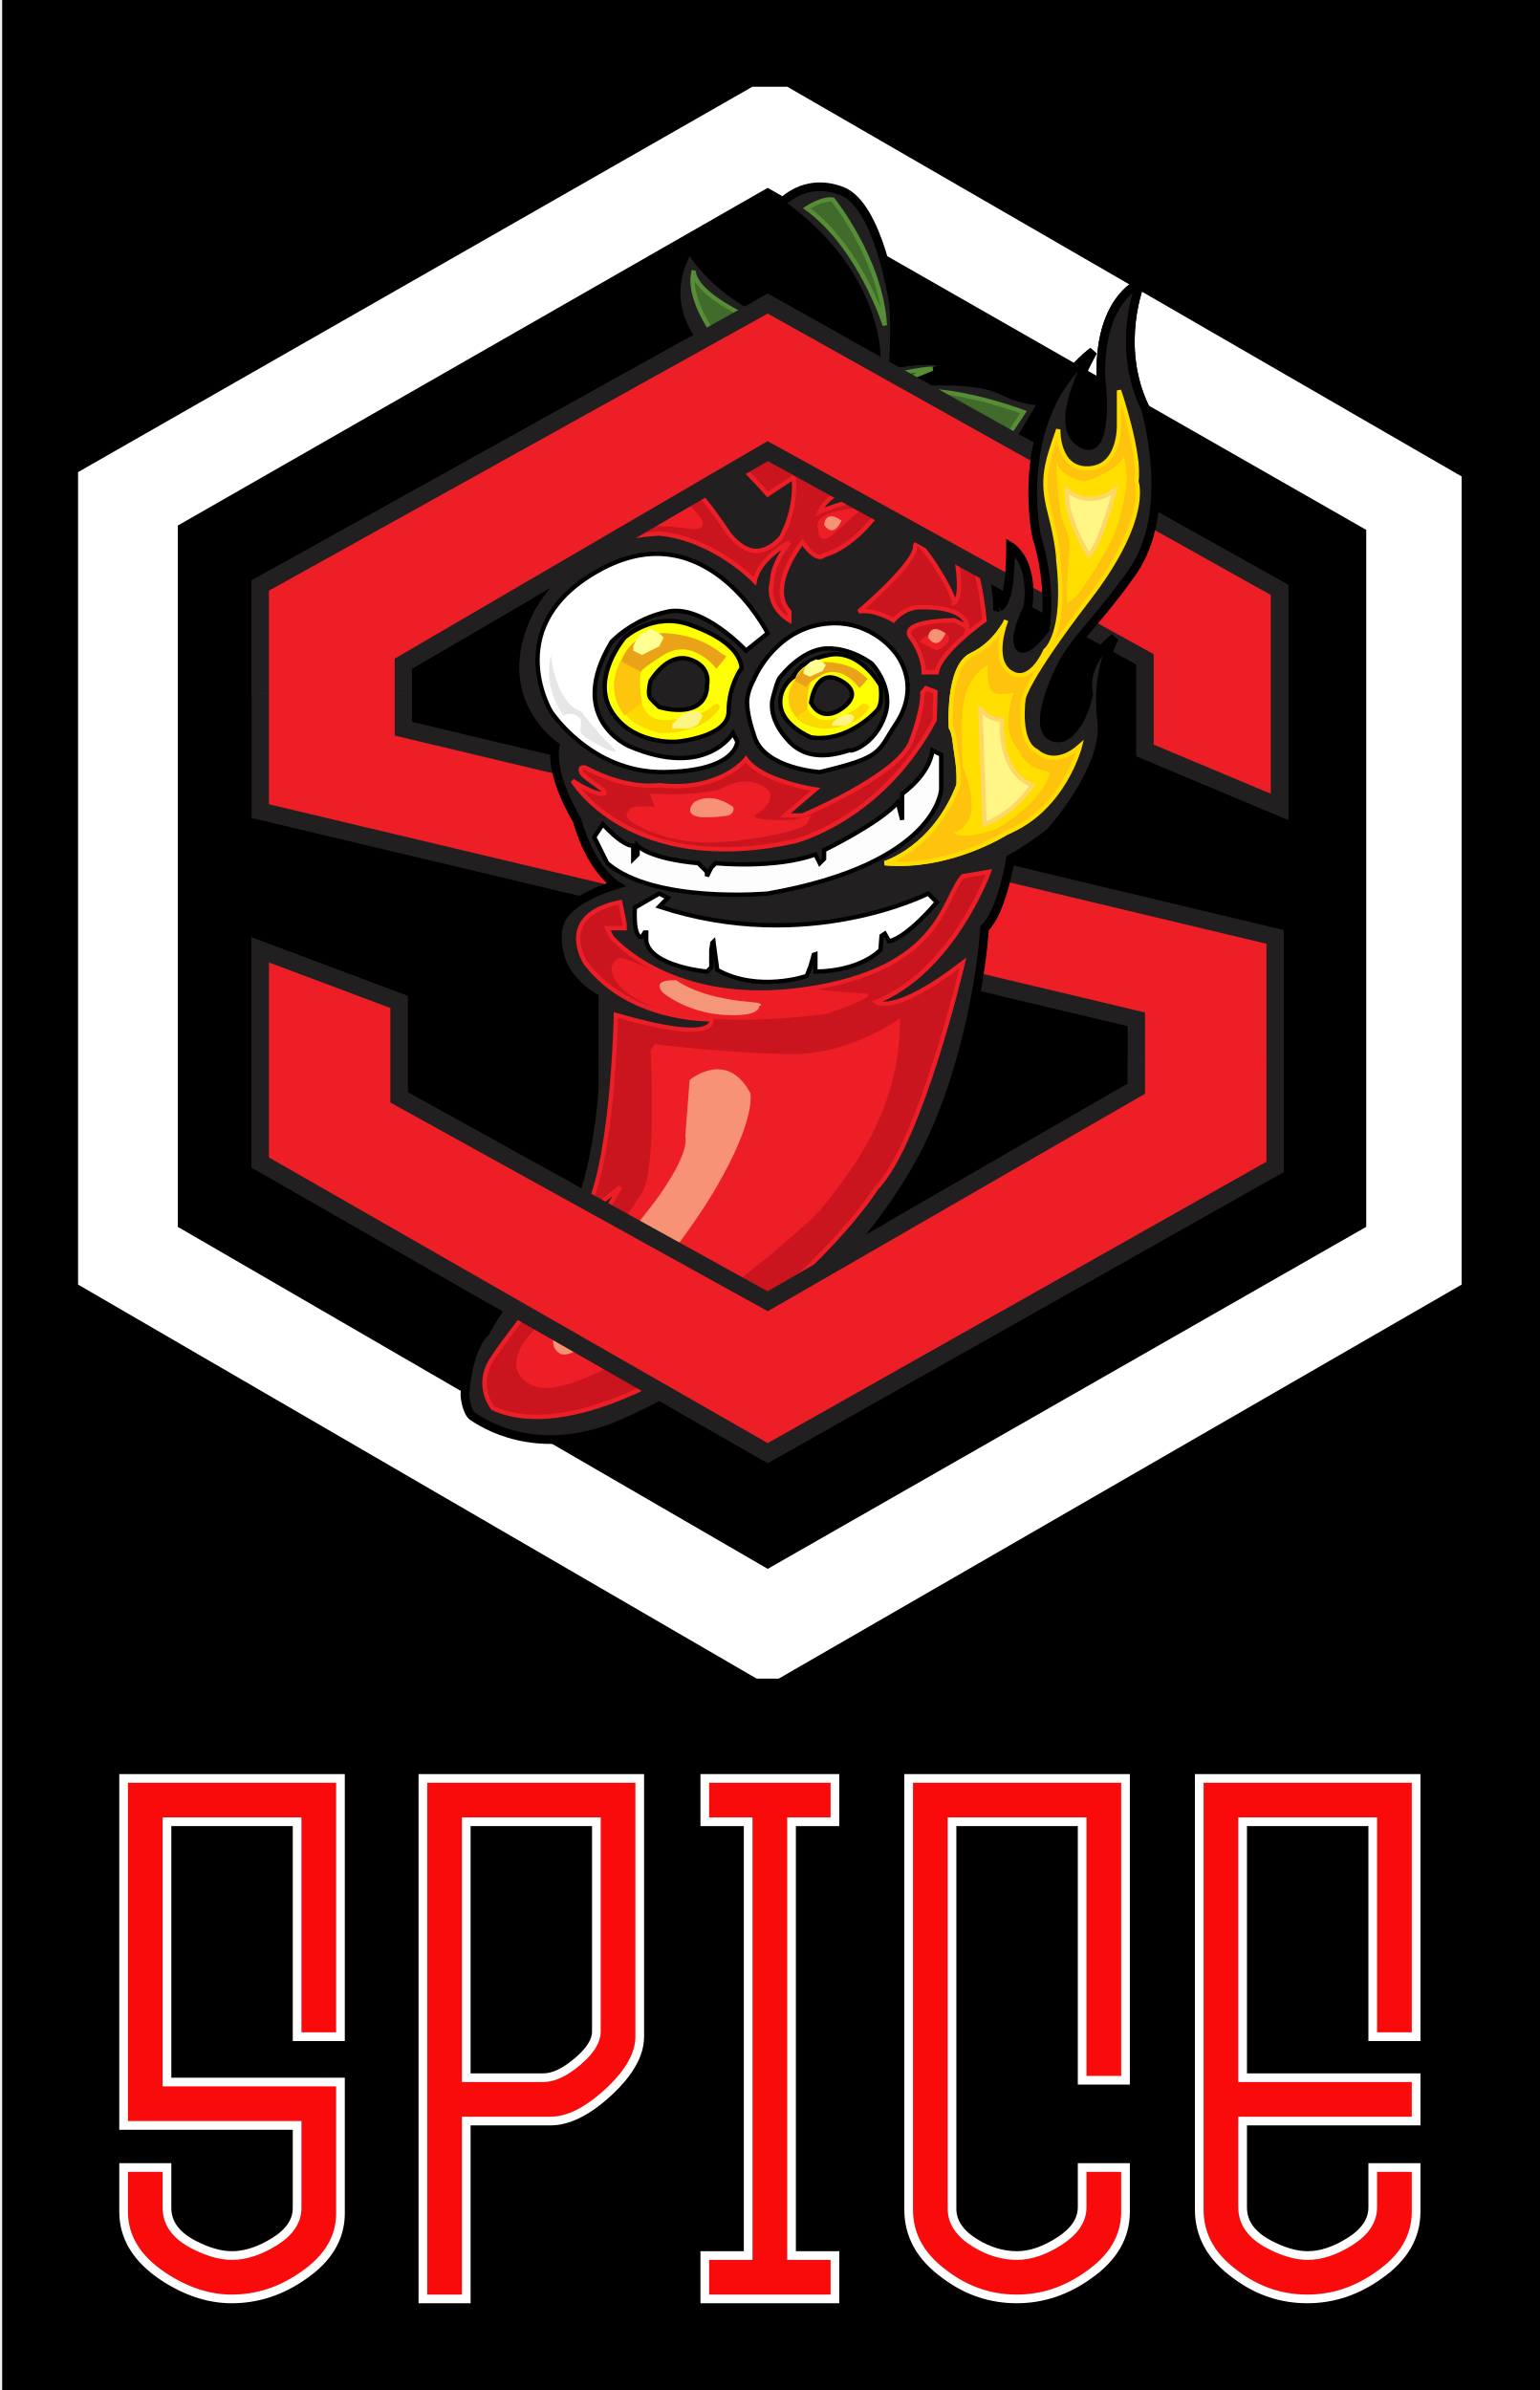
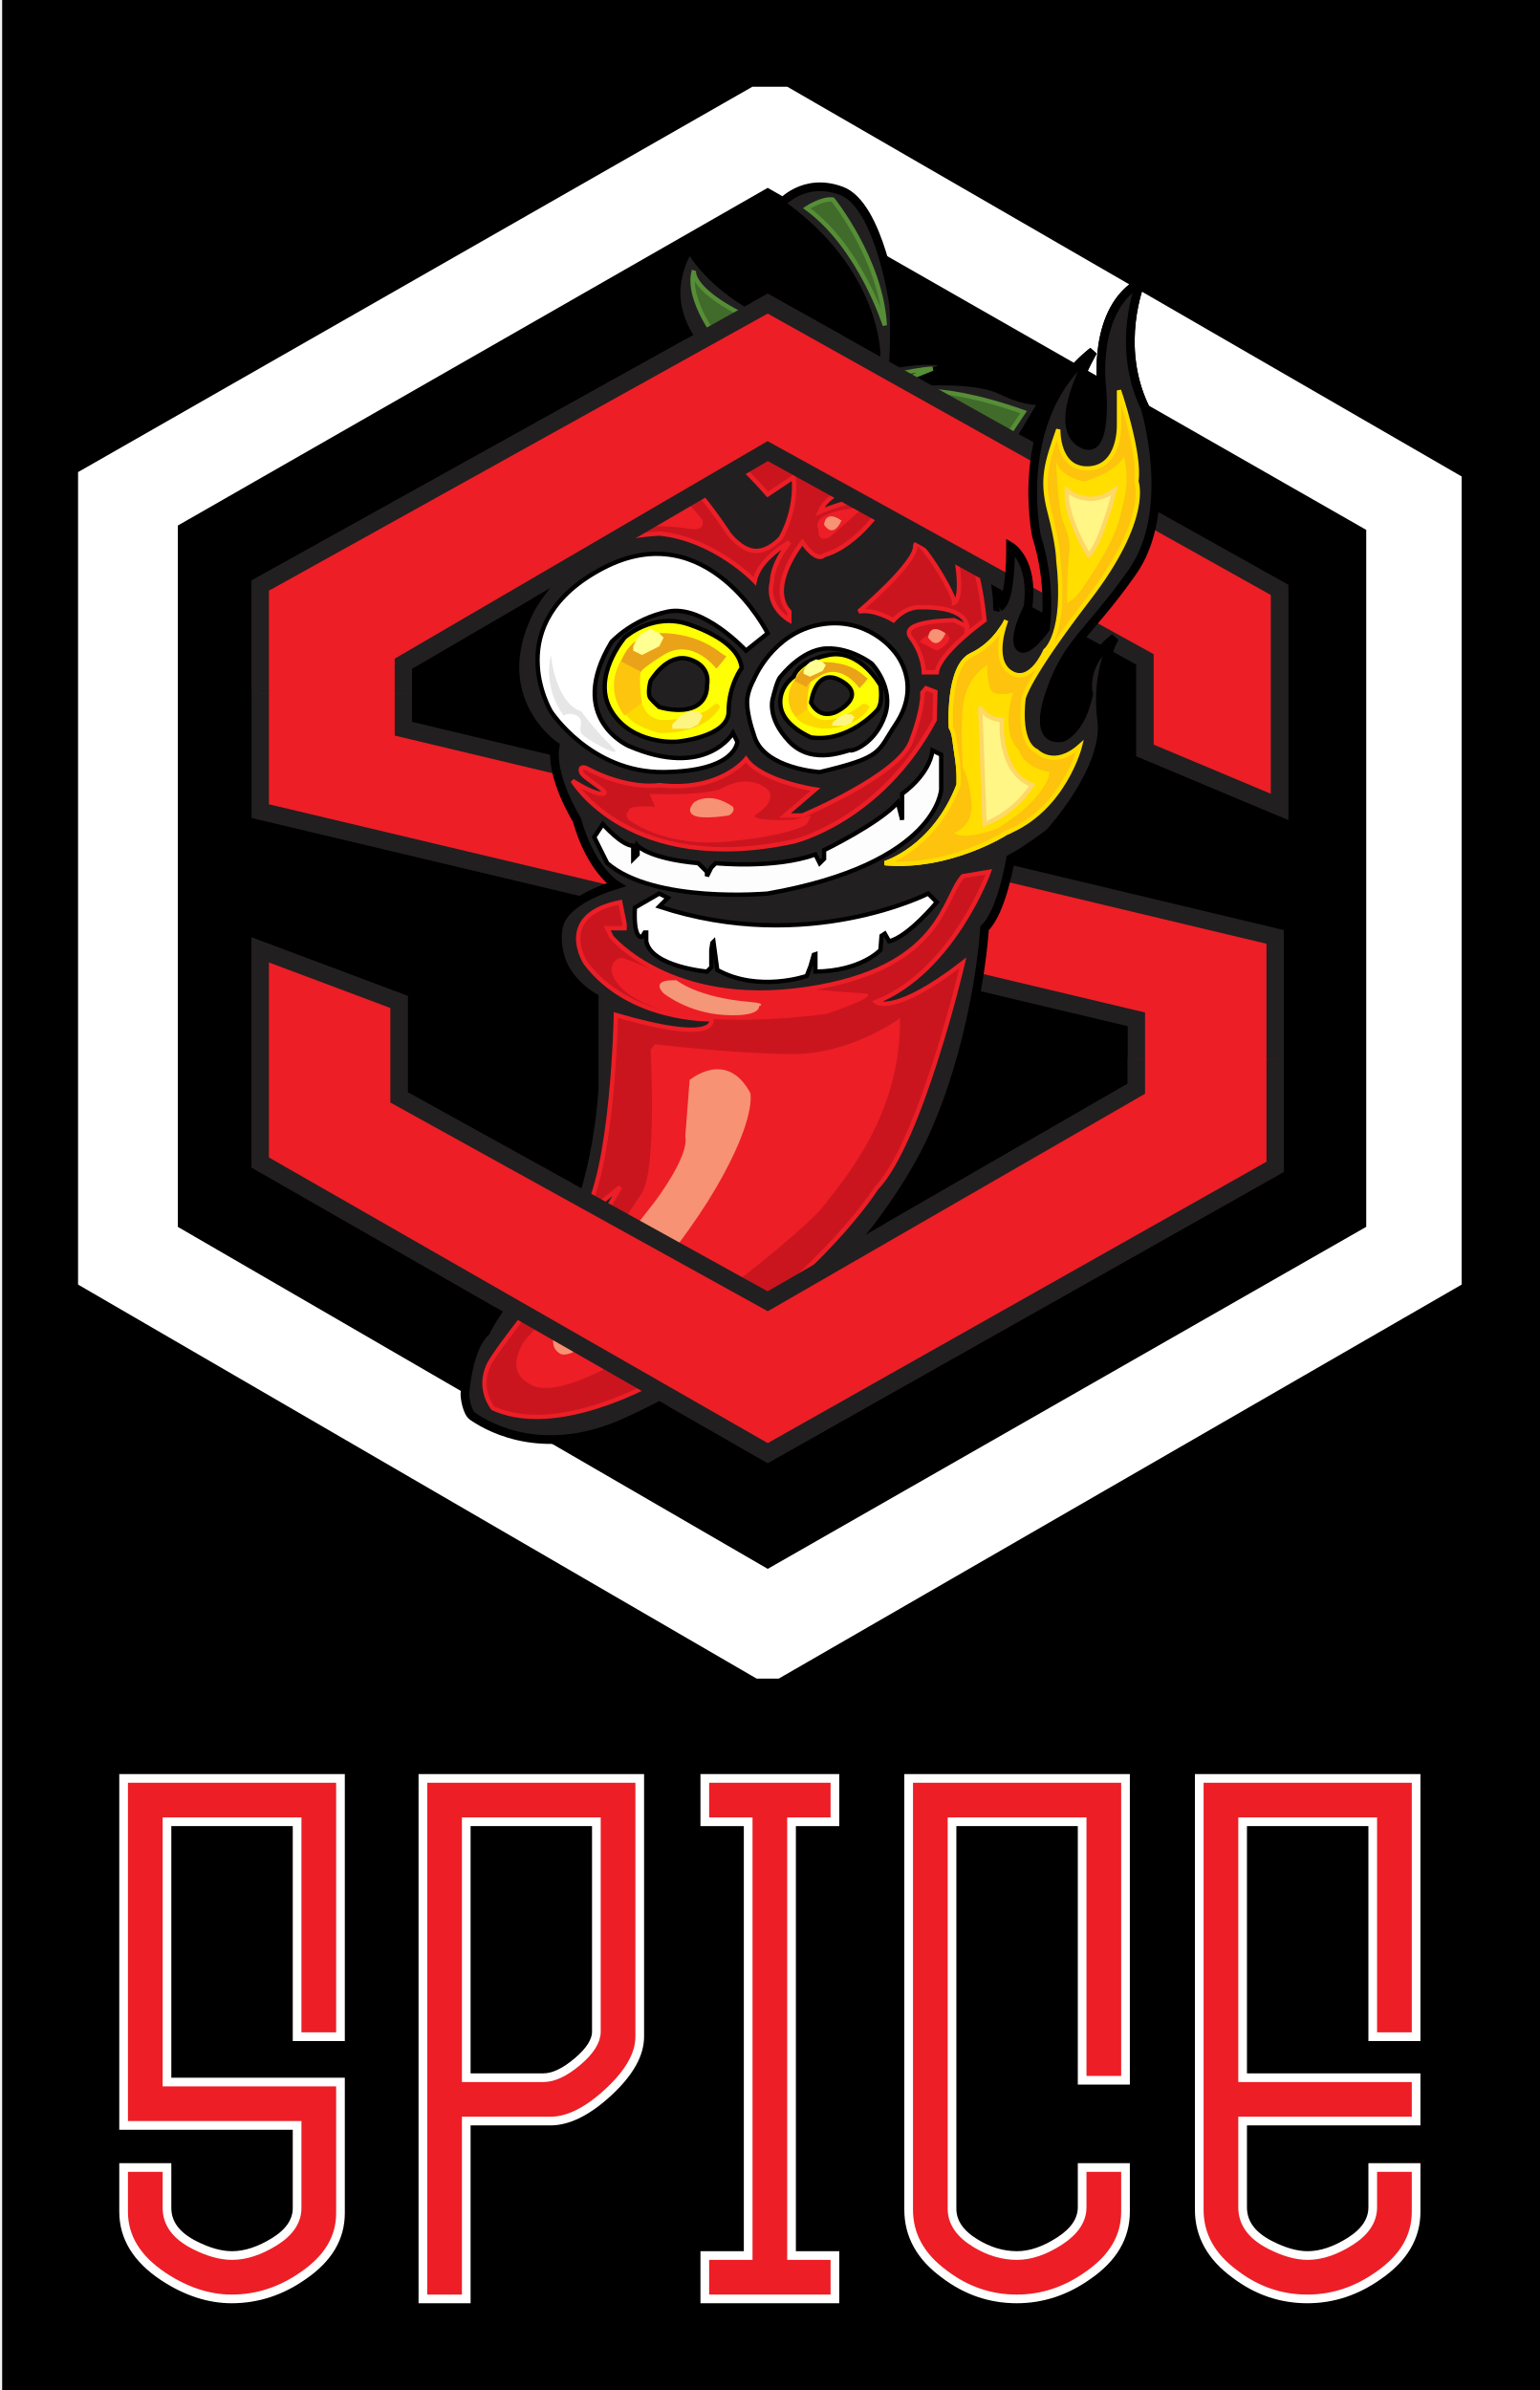
<svg xmlns="http://www.w3.org/2000/svg" id="spice_slp_logo_black_bg_white_outer.fw-Page%201" viewBox="0 0 355 551" style="background-color:#ffffff00" version="1.1" xml:space="preserve" x="0px" y="0px" width="355px" height="551px">
  <g id="Layer%201">
    <rect x="0.5" y="0" width="355" height="551" fill="#000000" />
    <g>
      <path d="M 177 41 L 317 121 L 317 284 L 177 364 L 39 284 L 39 120 L 177 41 ZM 20 110 L 20 295 L 175 385 L 179 385 L 335 295 L 335 111 L 181 22 L 174 22 L 20 110 Z" stroke="#ffffff" stroke-width="4" fill="#ffffff" />
      <path d="M 177 70 L 60 135 L 60 187 L 262 235 L 262 251 L 177 300 L 92 253 L 92 231 L 60 219 L 60 268 L 177 335 L 294 269 L 294 216 L 93 168 L 93 153 L 177 104 L 264 152 L 264 173 L 295 186 L 295 136 L 177 70 Z" stroke="#221f20" stroke-width="4" fill="#ed1e26" />
      <g>
        <path d="M 180 47 C 180 47 185.25 40.75 194 44 C 202.75 47.25 206 70 206 70 C 206 70 206.5 74 206 84 C 206 84 214.5 82 220 84 C 220 84 213.25 86 212 88 C 212 88 225 87 231 90 C 237 93 240.667 92.333 240.667 92.333 C 240.667 92.333 229.667 110.917 229.667 110.167 C 229.667 109.417 227 112 227 112 L 235 113 C 235 113 235.25 115.5 231 119 L 226 119 C 226 119 230 133 230 140 C 230 140 233 141 233 126 C 233 126 238.5 129.25 237 140 C 237 140 233.5 146.75 235 149 C 236.5 151.25 241 145 241 145 C 241 145 242.667 135.333 239 123.667 C 239 123.667 233 96 252 81 C 252 81 242.25 97.5 249 102 C 255.75 106.5 254 89 254 89 C 254 89 251.75 71.25 263 65 C 263 65 257 79.5 264 94 C 264 94 271.25 117.5 261 132 C 250.75 146.5 246 148 242 160 C 238 172 245 170 245 170 C 245 170 249.25 168.5 251 160 C 251 160 249 153.25 257 147 C 257 147 252.5 154.75 254 166 C 255.5 177.25 242 192 242 192 C 242 192 236.75 196 233 198 C 233 198 231 210.25 227 214 C 227 214 225.75 237 216 260 C 206.25 283 185 302 185 302 C 185 302 167 317.75 144 328 C 126.029 336.009 113.552 329.671 108.956 326.516 C 107.669 325.633 107.125 322.125 107.196 321.267 C 107.55 316.978 108.698 310.137 112 307 C 112 307 115.25 299.75 128 286 C 128 286 135.25 275.25 137 251 L 137 230 C 137 230 130.5 226.5 129 220 C 127.5 213.5 130 211 130 211 C 130 211 132.25 207 142 204 C 142 204 136.25 200.5 133 189 C 133 189 126.75 179 128 172 C 128 172 112 161.25 122 141 C 122 141 126.5 131.75 135 128 C 135 128 133.5 117 138 109 C 142.5 101 146 99 146 99 C 146 99 151.25 95.25 153 95 L 158 98 L 168 98 C 168 98 164.75 92.25 150 91 C 150 91 145 87 167 86 C 167 86 148.75 74.25 159 57 C 159 57 165.5 71 190 77 C 190 77 195 78.25 202 82 C 202 82 202.25 62.75 180 47 Z" stroke="#000000" stroke-width="2" fill="#221f20" />
        <path d="M 112.667 314.667 C 114.37 311.047 128.667 293.333 128.667 293.333 C 135.333 287.333 143 273.667 143 273.667 L 134.333 280.667 C 141.333 270.333 142 234 142 234 C 166 241 164 235 164 235 C 164 235 145.167 235.5 135 222 C 135 222 127.833 211 143 208 L 144 213 L 144 214 L 140 214 L 141 216 C 141 216 154.667 232.667 186 228 C 217.333 223.333 217.333 207 222 202 L 228 201 C 228 201 219.667 224 202 231 C 202 231 206 234.333 222 222 C 222 222 212.333 263.333 202 274 C 202 274 190 293.333 159 314 C 159 314 131.333 332.667 113.667 324.667 C 113.667 324.667 110 320.333 112.667 314.667 Z" stroke="#ed1e26" stroke-width="1" fill="#ca151f" />
        <path d="M 207.5 234.75 C 207.5 234.75 196.25 243 183 243 C 169.75 243 151 240.75 151 240.75 L 150 242 C 150 242 151.5 269.75 148 275 C 144.5 280.25 139.75 288.5 121 309 C 118.25 313.25 117.998 317.275 122.796 319.431 C 135.75 325.25 185.081 284.182 189.5 278.5 C 194.75 271.75 207.75 257 207.5 234.75 Z" fill="#ed1e26" />
        <path d="M 159 249 C 159 249 167.5 241.75 173 252 C 173 252 174.5 257.75 165 274 C 155.5 290.25 134 315.25 129 312 C 124 308.75 133.333 299.667 133.333 299.667 L 151 277 C 151 277 159 266.5 158 262 L 159 249 Z" stroke="#ffffff00" stroke-width="1" fill="#f79274" />
        <path d="M 187 228 C 187 228 193.75 228.75 199 229 C 204.25 229.25 190.5 233.75 190.5 233.75 C 190.5 233.75 166 237.25 153 233 C 140 228.75 141 223 141 223 C 141 223 141.75 220.25 144 221 C 146.25 221.75 149 223 149 223 C 149 223 158.75 227 161 227 C 163.25 227 169.75 230.25 187 228 Z" stroke="#ffffff00" stroke-width="1" fill="#ed1d25" />
        <path d="M 175 232 C 175 232 175.5 234.5 167 234 C 158.5 233.5 153 229 153 229 C 153 229 149.5 225.75 156 226 C 156 226 160.75 230 173 231 C 176.988 231.326 175 232 175 232 Z" stroke="#ffffff00" stroke-width="1" fill="#f49678" />
        <path d="M 154 207 L 152 206 L 146.375 209.25 C 146 216.75 148 216 148 216 L 148.625 215 L 149 215 L 149 217 C 150.125 222.875 163 224 163 224 L 164 223 L 164 219 L 164.25 217.375 L 164.5 217.125 L 165.375 223.625 C 174.875 228.875 186 225 186 225 L 186.875 222.75 L 187.625 220.125 L 188 220 L 188 224 C 198.625 223.875 203 219 203 219 L 203.25 215.75 L 204 215.25 L 205 217 C 209.375 216 216 208 216 208 L 214 206 C 214 206 186.125 220.25 152 209 L 154 207 Z" stroke="#000000" stroke-width="1" fill="#ffffff" />
        <path d="M 217 182 C 217 182 216.25 199.125 177 206 C 177 206 150.875 208.375 140 199 L 137 193 L 139 190 C 139 190 143.375 195 146 195 L 146 198 L 147 197 L 147 195 C 147 195 149.75 198 161 199 L 163 201 L 163 202 L 164 200 L 165 199 C 165 199 178.5 200.375 188 197 L 189 199 L 190 198 L 190 196 C 190 196 202.625 189.875 207 185 L 208 189 L 208 185 L 208 183 C 208 183 214.25 178.75 215 173 L 217 174 L 217 182 Z" stroke="#000000" stroke-width="1" fill="#fdfdfd" />
        <path d="M 135 177 C 135 177 133.5 176.5 134 178 C 134.5 179.5 141.167 182.833 139 183 C 136.833 183.167 132 180 132 180 C 132 180 145.167 202.167 183 194 C 183 194 203 189.333 215.5 166 L 215.667 159.5 L 213.5 158.667 L 212.667 159.667 C 212.667 159.667 213 163.167 210 171 C 207 178.833 185 188 185 188 L 181 188 L 188 182 C 188 182 175.667 180.167 172 175 C 172 175 166 182.667 152 181 C 152 181 145 182.333 135 177 Z" stroke="#ed1e26" stroke-width="1" fill="#ca151f" />
        <path d="M 166 182 C 166 182 172 177.875 177 182 C 177 182 179.625 184.5 174 188 C 174 188 173 189.375 183 189 L 187 188 L 186 190 C 186 190 183 192.5 168 194 C 153 195.5 145 189 145 189 C 145 189 143.75 187.625 145 187 C 145 187 144.125 185.5 151 186 L 149.75 183 C 149.75 183 159.625 183.625 166 182 Z" fill="#ed1e26" />
        <path d="M 168 188 C 168 188 162 189 160 188 C 158 187 160 185 160 185 C 160 185 163.5 182.167 169 186 C 169 186 169.667 187.167 168 188 Z" stroke="#ffffff00" stroke-width="1" fill="#f79274" />
        <path d="M 177 146 C 177 146 163.167 118.333 139 131 C 114.833 143.667 127 164 127 164 C 127 164 136.167 178.167 153 178 C 169.833 177.833 170 171 170 171 L 169 169 C 169 169 162.833 179.667 145 172 C 145 172 130.333 165.667 141 148 C 141 148 145.833 142.667 154 141 C 162.167 139.333 172 150 172 150 L 177 146 Z" stroke="#000000" stroke-width="1" fill="#ffffff" />
        <path d="M 171 154 C 171 154 168 158 168 164 C 168 170 156 171 156 171 C 156 171 145.833 171.833 141 164 C 136.167 156.167 144 147 144 147 C 144 147 150.5 141 159 144 C 167.5 147 170.667 150.667 171 154 Z" stroke="#000000" stroke-width="1" fill="#ffff04" />
        <path d="M 166 163 C 166 163 163.333 169.167 152 169 C 152 169 145 167.333 144 164 C 143 160.667 148 162 148 162 C 148 162 148.833 166 153 166 C 157.167 166 162.333 164.667 164 163 C 165.667 161.333 166 163 166 163 Z" stroke="#ffffff00" stroke-width="1" fill="#fcda00" />
        <path d="M 144 151 C 144 151 138.5 157.667 144 165 L 148 162 C 148 162 147 156.167 148 154 C 149 151.833 144 151 144 151 Z" stroke="#ffffff00" stroke-width="1" fill="#fdc50d" />
        <path d="M 148 155 L 143.25 152.5 C 143.25 152.5 145 145.333 154 146 C 163 146.667 166.667 151.333 167.333 151.167 C 168 151 165.167 154.167 165.167 154.167 C 165.167 154.167 159.667 146.833 153 151 C 146.333 155.167 148 155 148 155 Z" fill="#eaa319" />
        <path d="M 146 149 L 146 150 L 148 151 L 150 150 L 152 149 L 153 147 L 152 146 L 150 145 L 148 146 L 147 147 L 146 149 Z" fill="#ffff92" />
        <path d="M 159 164 L 161 164 L 162 165 L 161 167 L 159 168 L 157 168 L 155 168 L 155 167 L 156 166 L 157 165 L 159 164 Z" fill="#fdf583" />
        <path d="M 150 157 C 150 157 153.833 150.333 159 152 C 164.167 153.667 163 158 163 158 C 163 158 163.333 161.5 160 163 C 156.667 164.5 152 163 152 163 C 152 163 150.833 162 150 161 C 149.167 160 150 157 150 157 Z" stroke="#000000" stroke-width="1" fill="#221f20" />
        <path d="M 174 134 C 174 134 164.75 124.25 152 123 C 152 123 141.75 123.5 139 126 C 139 126 138.25 114 141 111 C 141 111 144.5 105.5 151 106 C 157.5 106.5 168 123 168 123 C 168 123 170.75 126.75 174 127 C 177.25 127.25 180 124 180 124 C 180 124 183.75 118 183 110 L 177 114 C 177 114 168.75 104.5 165 103 C 161.25 101.5 170 102 170 102 C 170 102 176.5 102.75 178 105 C 178 105 181.25 105 174 100 C 174 100 199.25 94 208 102 C 216.75 110 220.75 118.5 221 121 C 221 121 225.5 127.75 227 143 C 227 143 216.5 150.5 216 155 L 213 155 C 213 155 213 151 210 147 C 207 143 220 143 220 143 C 220 143 223.5 144.5 223 145 C 223 145 224 139.75 212 140 C 212 140 209 139.75 206 143 C 206 143 201.5 140.25 198 141 C 198 141 211 130 211 126 C 211 122 220.25 137 220 139 C 220 139 222.5 138.25 220 126 C 217.5 113.75 206 110 206 110 L 206 112 C 206 112 192.5 110.25 189 118 C 189 118 199.75 113.25 204 116 C 204 116 198 125.75 190 128 C 190 128 188.5 130 185 125 C 185 125 176.75 135.25 182 141 L 182 143 C 182 143 176.5 140 178 134 C 178 134 177.75 130.5 182 125 C 182 125 175 128.75 174 134 Z" stroke="#ed1e26" stroke-width="1" fill="#ca151f" />
        <path d="M 173.75 156.75 C 173.75 156.75 178 146 189 144 C 200 142 206 150 206 150 C 206 150 213 157.25 206.5 167 C 202.181 173.478 203.75 174.5 189 178 C 189 178 176.5 177.25 174 170 C 172.861 166.697 172.305 164.109 172.25 162 C 172.184 159.48 173.75 156.75 173.75 156.75 Z" stroke="#000000" stroke-width="1" fill="#ffffff" />
        <path d="M 180 156 C 180 156 184.75 149.75 190.5 149.5 C 196.25 149.25 201 153 201 153 C 201 153 206.25 158.5 204 165 C 201.75 171.5 196.5 173.25 196 173 C 195.5 172.75 187.5 176.75 182 171 C 176.5 165.25 178.25 160.75 178.25 160.75 C 178.25 160.75 179.25 156.5 180 156 Z" stroke="#000000" stroke-width="1" fill="#221f20" />
        <path d="M 202 164 C 202 164 195.5 171.25 187 170 C 187 170 180.75 167.5 180 163 C 179.25 158.5 183 156 183 156 C 183 156 183.75 152.5 191 151 C 198.25 149.5 203 158 203 158 C 203 158 203.75 162.5 202 164 Z" stroke="#000000" stroke-width="1" fill="#ffff04" />
        <path d="M 200.5 163 C 200.5 163 197.989 168.109 189.668 167.998 C 189.668 167.998 184.234 167.389 183.5 165.167 C 182.766 162.945 186 163.167 186 163.167 C 186 163.167 187.343 165.998 190.402 165.998 C 193.461 165.998 197.11 163.778 198.333 162.667 C 199.557 161.556 200.5 163 200.5 163 Z" stroke="#ffffff00" stroke-width="1" fill="#fcda00" />
        <path d="M 183.795 156 C 183.795 156 179.462 160.445 183.5 165.333 L 186.167 163.5 C 186.167 163.5 185.997 159.443 186.731 157.999 C 187.465 156.555 183.795 156 183.795 156 Z" stroke="#ffffff00" stroke-width="1" fill="#fdc50d" />
        <path d="M 186.5 158.667 L 183.244 156.999 C 183.244 156.999 184.529 152.222 191.136 152.667 C 197.744 153.111 199.511 156.444 200 156.333 C 200.489 156.222 198.167 158.667 198.167 158.667 C 198.167 158.667 194.228 152.889 189.333 155.667 C 184.439 158.444 186.5 158.667 186.5 158.667 Z" fill="#eaa319" />
        <path d="M 185.263 154.666 L 185.263 155.333 L 186.731 156 L 188.2 155.333 L 189.668 154.666 L 190.402 153.333 L 189.668 152.667 L 188.2 152 L 186.731 152.667 L 185.997 153.333 L 185.263 154.666 Z" fill="#ffff92" />
        <path d="M 194.807 164.665 L 196.276 164.665 L 197.01 165.332 L 196.276 166.665 L 194.807 167.331 L 193.339 167.331 L 191.871 167.331 L 191.871 166.665 L 192.605 165.998 L 193.339 165.332 L 194.807 164.665 Z" fill="#fdf583" />
        <path d="M 187 162 C 187 162 188 153.5 194 157 C 200 160.5 193 164 193 164 C 193 164 189.25 166.25 187 162 Z" stroke="#000000" stroke-width="1" fill="#221f20" />
        <path d="M 204 199 C 204 199 215.333 195.667 221 181 C 221 181 221.242 177.995 220.5 173.688 C 220.139 171.593 220.089 169.093 219.25 167.75 C 219.25 167.75 218.333 153.667 224 151 C 229.667 148.333 232 143 232 143 C 232 143 228.333 152 233 155 C 237.667 158 241 150 241 150 C 241 150 246 146.333 244 129 C 244 129 244 125.667 242 118 C 240 110.333 241.333 106.667 244 99 C 244 99 243.667 108.333 251 108 C 258.333 107.667 258 98 258 98 L 258 90 C 258 90 263 104.667 262 111 C 262 111 265.333 119.333 251 138 C 236.667 156.667 236 161 236 161 C 236 161 234.5 171 239 173.167 C 239 173.167 243 177.333 249 172 C 249 172 245.333 186.667 232 192 C 232 192 219 200.333 204 199 Z" stroke="#ffdd00" stroke-width="1" fill="#fdc30d" />
        <path d="M 220 192 C 220 192 224.5 190.5 224 185 C 223.5 179.5 222 177 222 177 C 222 177 221.425 167.981 222 163 C 222.75 156.5 226.5 154 227.667 153.333 C 227.667 153.333 227.5 158 228.667 159.333 C 229.833 160.667 233.667 159.667 233.667 159.667 C 233.667 159.667 230.333 168.5 235 173 C 235 173 235.667 176.833 242 178 C 242 178 241.833 183.667 230 191 C 230 191 222.333 194 220 192 Z" fill="#ffde00" />
        <path d="M 250 135 C 250 135 256.5 125.833 258 120 C 259.5 114.167 260.458 110.917 259.125 105.25 C 259.125 105.25 258 108.5 250 111 C 250 111 244.667 110.208 243.5 106.375 C 243.5 106.375 243.935 117.483 245 120 C 246.833 124.333 246.641 125.806 246.5 127.5 C 246.375 129 246 132 246 139 C 246 139 248.167 138.167 250 135 Z" stroke="#ffffff00" stroke-width="1" fill="#ffde00" />
        <path d="M 246 113 C 246 113 250.833 117.5 257 113 C 257 113 253.833 125.5 251 128 C 251 128 245.333 118.833 246 113 Z" stroke="#fdd866" stroke-width="1" fill="#fff686" />
        <path d="M 226 163 C 226 163 226.833 165.667 231 166 C 231 166 230 178 238 181 C 238 181 234.333 187.167 227 190 L 226 163 Z" stroke="#fdd866" stroke-width="1" fill="#fff686" />
        <path d="M 127 151 C 127 151 128 162 134 164 C 134 164 137 168.167 141 172 C 145 175.833 134.667 170.333 134 169 C 133.333 167.667 134.833 166 133 165 C 131.167 164 130 165 130 165 C 130 165 125.167 159.333 127 151 Z" fill="#e6e6e6" />
        <path d="M 143 122 C 143 122 139.5 115.333 146 111 C 152.5 106.667 162 120 162 120 C 162 120 162.5 122.167 160 122 C 157.5 121.833 152.167 120.5 143 122 Z" fill="#ed1e26" />
        <path d="M 146 114 C 146 114 148.333 110 152 114 C 155.667 118 151 118 151 118 C 151 118 148.167 118.5 146 114 Z" fill="#f79274" />
        <path d="M 182 102 C 182 102 192.333 95.167 207 105 C 207 105 209.667 109.667 197 110 C 184.333 110.333 182 102 182 102 Z" stroke="#ffffff00" stroke-width="1" fill="#ed1e26" />
        <path d="M 190 105 C 190 105 189 101.833 193 102 C 197 102.167 198 104 198 104 C 198 104 197.833 105.833 196 106 C 194.167 106.167 190.833 106.5 190 105 Z" stroke="#ffffff00" stroke-width="1" fill="#f79274" />
        <path d="M 188.667 122 C 188.667 122 186 117.833 199 117 C 199 117 191.333 124 191 124 C 190.667 124 188.667 125.167 188.667 122 Z" stroke="#ffffff00" stroke-width="1" fill="#ed1e26" />
        <path d="M 190 121 C 190 121 190.167 117.333 194 120 C 194 120 192.333 124.333 190 121 Z" stroke="#ffffff00" stroke-width="1" fill="#f79274" />
        <path d="M 212 148 C 212 148 215.25 144.25 218 146 C 220.75 147.75 216 150 216 150 L 212 148 Z" stroke="#ffffff00" stroke-width="1" fill="#ed1e26" />
        <path d="M 214 147 C 214 147 214.167 143.333 218 146 C 218 146 216.333 150.333 214 147 Z" stroke="#ffffff00" stroke-width="1" fill="#f79274" />
        <path d="M 166 79 C 166 79 158 69.167 160 62.333 C 160 62.333 158 69.167 187 79 C 187 79 199.667 83.667 205 89 L 206 91 C 206 91 213.833 87.167 236 95 L 228 107 C 228 107 228.833 100.5 215 96 C 215 96 206.167 93.5 204 96 C 204 96 189.333 79.833 166 79 Z" stroke="#568e37" stroke-width="1" fill="#416b2a" />
        <path d="M 169 89 L 169 94 C 169 94 166 90 159 90 L 169 89 Z" stroke="#568e37" stroke-width="1" fill="#416b2a" />
        <path d="M 186 48 C 186 48 189.5 45.667 192 46 C 192 46 203.167 59.833 204 75 C 204 75 198.333 57 186 48 Z" stroke="#568e37" stroke-width="1" fill="#416b2a" />
        <path d="M 208 86 C 208 86 213.167 85 215 85 L 210 87 L 208 86 Z" stroke="#568e37" stroke-width="1" fill="none" />
        <path d="M 225 115 C 225.333 114.333 232 115.667 233 115 C 233 115 232.167 115.833 226 117 C 226 117 224.667 115.667 225 115 Z" stroke="#568e37" stroke-width="1" fill="#416b2a" />
      </g>
      <path d="M 93 160 L 93 153 L 177 104 L 264 152 L 264 173 L 295 186 L 295 136 L 177 70 L 60 135 L 60 160 " stroke="#221f20" stroke-width="4" fill="#ed1e26" />
      <path d="M 262 244 L 262 251 L 177 300 L 92 253 L 92 231 L 60 219 L 60 268 L 177 335 L 294 269 L 294 244 " stroke="#221f20" stroke-width="4" fill="#ed1e26" />
      <g>
        <path d="M 230.423 139.943 C 231.25 139.58 233 137.458 233 126 C 233 126 238.5 129.25 237 140 C 237 140 233.5 146.75 235 149 C 236.5 151.25 241 145 241 145 C 241 145 242.667 135.333 239 123.667 C 239 123.667 233 96 252 81 C 252 81 242.25 97.5 249 102 C 255.75 106.5 254 89 254 89 C 254 89 251.75 71.25 263 65 C 263 65 257 79.5 264 94 C 264 94 271.25 117.5 261 132 C 250.75 146.5 246 148 242 160 C 238 172 245 170 245 170 C 245 170 249.25 168.5 251 160 C 251 160 249 153.25 257 147 C 257 147 252.5 154.75 254 166 C 255.5 177.25 242 192 242 192 C 242 192 237.203 195.655 233.504 197.724 " stroke="#000000" stroke-width="2" fill="#221f20" />
        <path d="M 204 199 C 204 199 215.333 195.667 221 181 C 221 181 221.242 177.995 220.5 173.688 C 220.139 171.593 220.089 169.093 219.25 167.75 C 219.25 167.75 218.333 153.667 224 151 C 229.667 148.333 232 143 232 143 C 232 143 228.333 152 233 155 C 237.667 158 241 150 241 150 C 241 150 246 146.333 244 129 C 244 129 244 125.667 242 118 C 240 110.333 241.333 106.667 244 99 C 244 99 243.667 108.333 251 108 C 258.333 107.667 258 98 258 98 L 258 90 C 258 90 263 104.667 262 111 C 262 111 265.333 119.333 251 138 C 236.667 156.667 236 161 236 161 C 236 161 234.5 171 239 173.167 C 239 173.167 243 177.333 249 172 C 249 172 245.333 186.667 232 192 C 232 192 219 200.333 204 199 Z" stroke="#ffdd00" stroke-width="1" fill="#fdc30d" />
        <path d="M 220 192 C 220 192 224.5 190.5 224 185 C 223.5 179.5 222 177 222 177 C 222 177 221.425 167.981 222 163 C 222.75 156.5 226.5 154 227.667 153.333 C 227.667 153.333 227.5 158 228.667 159.333 C 229.833 160.667 233.667 159.667 233.667 159.667 C 233.667 159.667 230.333 168.5 235 173 C 235 173 235.667 176.833 242 178 C 242 178 241.833 183.667 230 191 C 230 191 222.333 194 220 192 Z" fill="#ffde00" />
        <path d="M 250 135 C 250 135 256.5 125.833 258 120 C 259.5 114.167 260.458 110.917 259.125 105.25 C 259.125 105.25 258 108.5 250 111 C 250 111 244.667 110.208 243.5 106.375 C 243.5 106.375 243.935 117.483 245 120 C 246.833 124.333 246.641 125.806 246.5 127.5 C 246.375 129 246 132 246 139 C 246 139 248.167 138.167 250 135 Z" stroke="#ffffff00" stroke-width="1" fill="#ffde00" />
        <path d="M 246 113 C 246 113 250.833 117.5 257 113 C 257 113 253.833 125.5 251 128 C 251 128 245.333 118.833 246 113 Z" stroke="#fdd866" stroke-width="1" fill="#fff686" />
        <path d="M 226 163 C 226 163 226.833 165.667 231 166 C 231 166 230 178 238 181 C 238 181 234.333 187.167 227 190 L 226 163 Z" stroke="#fdd866" stroke-width="1" fill="#fff686" />
      </g>
    </g>
    <g>
-       <path d="M 78.5 480 L 38.5 480 L 38.5 420 L 68.5 420 L 68.5 469.547 L 78.5 469.547 L 78.5 410 L 28.5 410 L 28.5 490 L 68.5 490 L 68.5 509.047 C 68.5 512.047 66.766 514.625 63.328 516.781 C 59.875 518.922 56.594 520 53.5 520 C 50.891 520 47.984 519.188 44.797 517.562 C 40.594 515.422 38.5 512.578 38.5 509.016 L 38.5 499.703 L 28.5 499.703 L 28.5 509.906 C 28.5 515.781 31.547 520.766 37.656 524.828 C 42.859 528.266 48.109 530 53.422 530 C 59.328 530 64.828 528.203 69.938 524.609 C 75.641 520.703 78.5 515.922 78.5 510.234 L 78.5 480 L 78.5 480 Z" stroke="#ffffff" stroke-width="2" fill="#f90b0b" />
-       <path d="M 147.5 410 L 97.5 410 L 97.5 530 L 107.5 530 L 107.5 489 L 126.906 489 C 131 489 135.469 486.781 140.281 482.328 C 145.094 477.875 147.5 473.609 147.5 469.547 L 147.5 410 L 147.5 410 ZM 133.125 475.312 C 130.203 477.781 127.594 479 125.281 479 L 107.5 479 L 107.5 420 L 137.5 420 L 137.5 468.375 C 137.5 470.547 136.031 472.859 133.125 475.312 L 133.125 475.312 Z" stroke="#ffffff" stroke-width="2" fill="#f90b0b" />
-       <path d="M 192.5 520 L 182.5 520 L 182.5 420 L 192.5 420 L 192.5 410 L 162.5 410 L 162.5 420 L 172.5 420 L 172.5 520 L 162.5 520 L 162.5 530 L 192.5 530 L 192.5 520 L 192.5 520 Z" stroke="#ffffff" stroke-width="2" fill="#f90b0b" />
-       <path d="M 259.5 499.703 L 249.5 499.703 L 249.5 508.859 C 249.5 511.812 247.766 514.406 244.328 516.641 C 240.875 518.875 237.594 520 234.5 520 C 231.188 520 228 519.047 224.906 517.156 C 221.297 514.969 219.5 512.312 219.5 509.203 L 219.5 420 L 249.5 420 L 249.5 479.594 L 259.5 479.594 L 259.5 410 L 209.5 410 L 209.5 509.422 C 209.5 515.328 212.25 520.281 217.766 524.297 C 222.766 528.094 228.312 530 234.422 530 C 240.328 530 245.828 528.172 250.938 524.516 C 256.641 520.547 259.5 515.688 259.5 509.906 L 259.5 499.703 L 259.5 499.703 Z" stroke="#ffffff" stroke-width="2" fill="#f90b0b" />
-       <path d="M 326.5 499.703 L 316.5 499.703 L 316.5 508.859 C 316.5 511.922 314.766 514.531 311.328 516.719 C 307.875 518.906 304.594 520 301.5 520 C 298.891 520 295.984 519.172 292.797 517.531 C 288.594 515.375 286.5 512.5 286.5 508.891 L 286.5 489 L 326.5 489 L 326.5 479 L 286.5 479 L 286.5 420 L 316.5 420 L 316.5 469.547 L 326.5 469.547 L 326.5 410 L 276.5 410 L 276.5 509.422 C 276.5 515.328 279.25 520.281 284.766 524.297 C 289.766 528.094 295.312 530 301.422 530 C 307.328 530 312.828 528.172 317.938 524.516 C 323.641 520.547 326.5 515.688 326.5 509.906 L 326.5 499.703 L 326.5 499.703 Z" stroke="#ffffff" stroke-width="2" fill="#f90b0b" />
+       <path d="M 78.5 480 L 38.5 480 L 38.5 420 L 68.5 420 L 68.5 469.547 L 78.5 469.547 L 78.5 410 L 28.5 410 L 28.5 490 L 68.5 490 L 68.5 509.047 C 68.5 512.047 66.766 514.625 63.328 516.781 C 59.875 518.922 56.594 520 53.5 520 C 50.891 520 47.984 519.188 44.797 517.562 C 40.594 515.422 38.5 512.578 38.5 509.016 L 38.5 499.703 L 28.5 499.703 L 28.5 509.906 C 28.5 515.781 31.547 520.766 37.656 524.828 C 42.859 528.266 48.109 530 53.422 530 C 59.328 530 64.828 528.203 69.938 524.609 C 75.641 520.703 78.5 515.922 78.5 510.234 L 78.5 480 L 78.5 480 Z" stroke="#ffffff" stroke-width="2" fill="#ed1e26" />
+       <path d="M 147.5 410 L 97.5 410 L 97.5 530 L 107.5 530 L 107.5 489 L 126.906 489 C 131 489 135.469 486.781 140.281 482.328 C 145.094 477.875 147.5 473.609 147.5 469.547 L 147.5 410 L 147.5 410 ZM 133.125 475.312 C 130.203 477.781 127.594 479 125.281 479 L 107.5 479 L 107.5 420 L 137.5 420 L 137.5 468.375 C 137.5 470.547 136.031 472.859 133.125 475.312 L 133.125 475.312 Z" stroke="#ffffff" stroke-width="2" fill="#ed1e26" />
+       <path d="M 192.5 520 L 182.5 520 L 182.5 420 L 192.5 420 L 192.5 410 L 162.5 410 L 162.5 420 L 172.5 420 L 172.5 520 L 162.5 520 L 162.5 530 L 192.5 530 L 192.5 520 L 192.5 520 Z" stroke="#ffffff" stroke-width="2" fill="#ed1e26" />
+       <path d="M 259.5 499.703 L 249.5 499.703 L 249.5 508.859 C 249.5 511.812 247.766 514.406 244.328 516.641 C 240.875 518.875 237.594 520 234.5 520 C 231.188 520 228 519.047 224.906 517.156 C 221.297 514.969 219.5 512.312 219.5 509.203 L 219.5 420 L 249.5 420 L 249.5 479.594 L 259.5 479.594 L 259.5 410 L 209.5 410 L 209.5 509.422 C 209.5 515.328 212.25 520.281 217.766 524.297 C 222.766 528.094 228.312 530 234.422 530 C 240.328 530 245.828 528.172 250.938 524.516 C 256.641 520.547 259.5 515.688 259.5 509.906 L 259.5 499.703 L 259.5 499.703 Z" stroke="#ffffff" stroke-width="2" fill="#ed1e26" />
+       <path d="M 326.5 499.703 L 316.5 499.703 L 316.5 508.859 C 316.5 511.922 314.766 514.531 311.328 516.719 C 307.875 518.906 304.594 520 301.5 520 C 298.891 520 295.984 519.172 292.797 517.531 C 288.594 515.375 286.5 512.5 286.5 508.891 L 286.5 489 L 326.5 489 L 326.5 479 L 286.5 479 L 286.5 420 L 316.5 420 L 316.5 469.547 L 326.5 469.547 L 326.5 410 L 276.5 410 L 276.5 509.422 C 276.5 515.328 279.25 520.281 284.766 524.297 C 289.766 528.094 295.312 530 301.422 530 C 307.328 530 312.828 528.172 317.938 524.516 C 323.641 520.547 326.5 515.688 326.5 509.906 L 326.5 499.703 L 326.5 499.703 Z" stroke="#ffffff" stroke-width="2" fill="#ed1e26" />
    </g>
  </g>
</svg>
